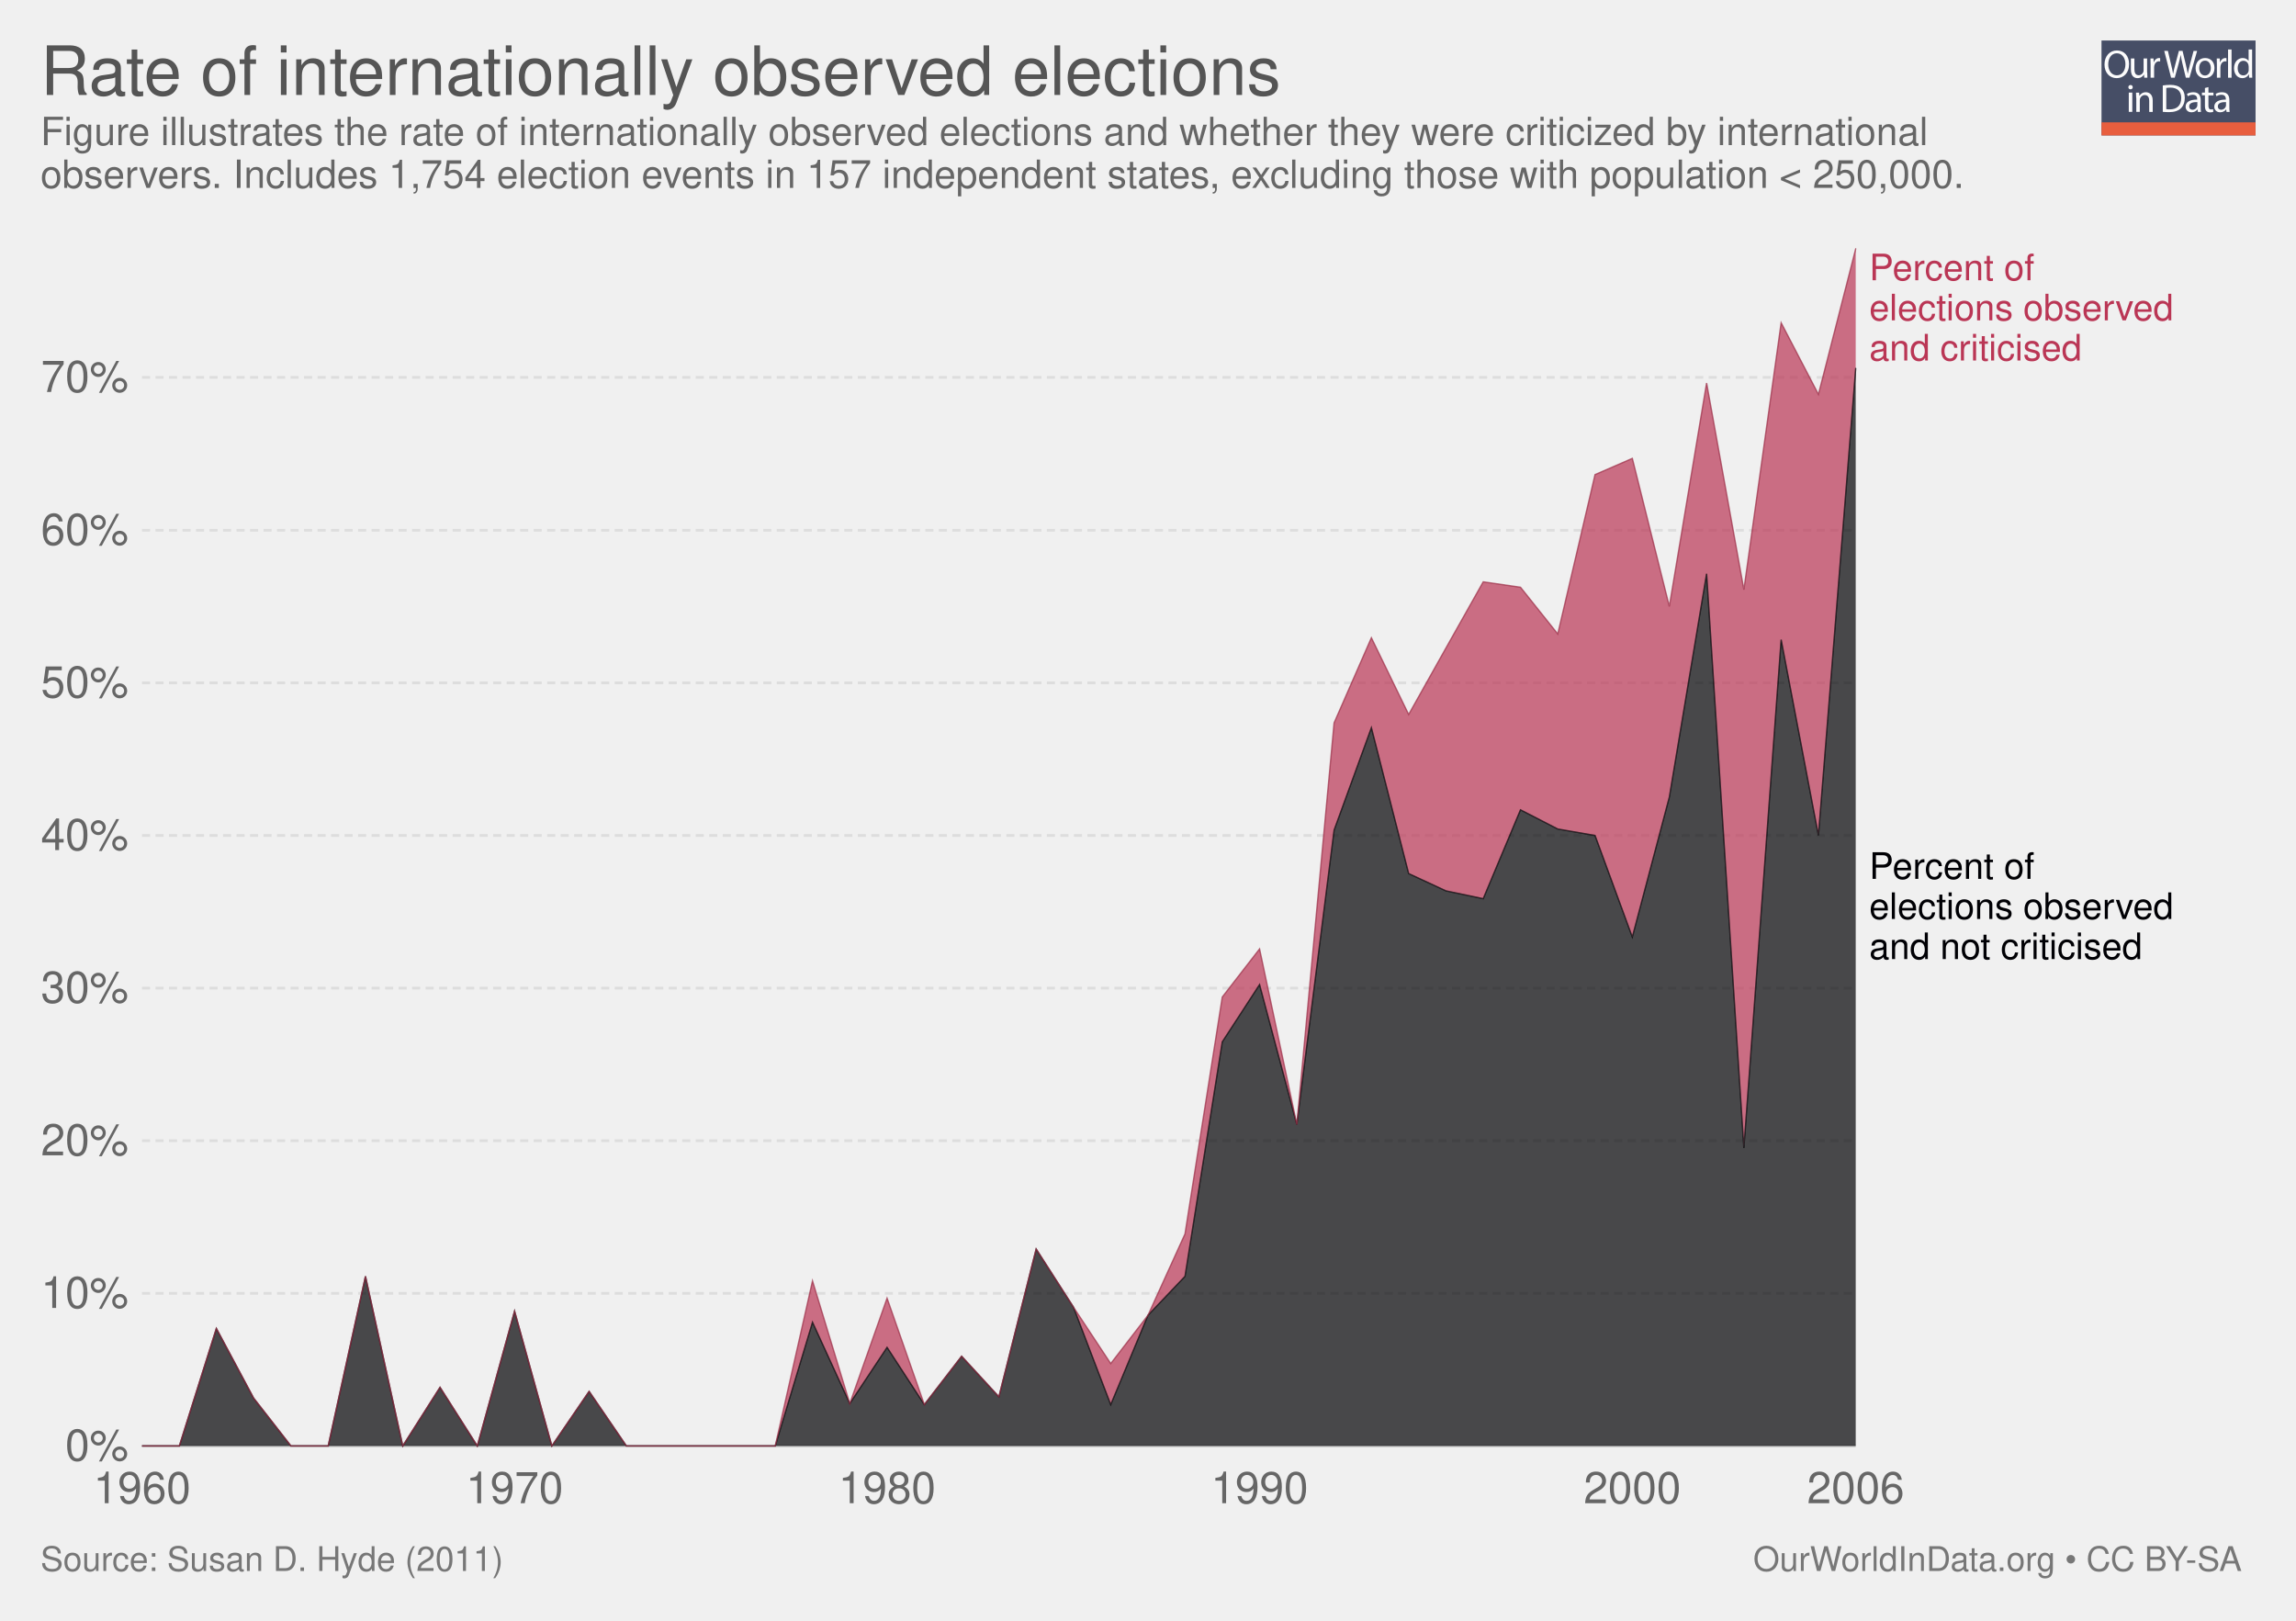
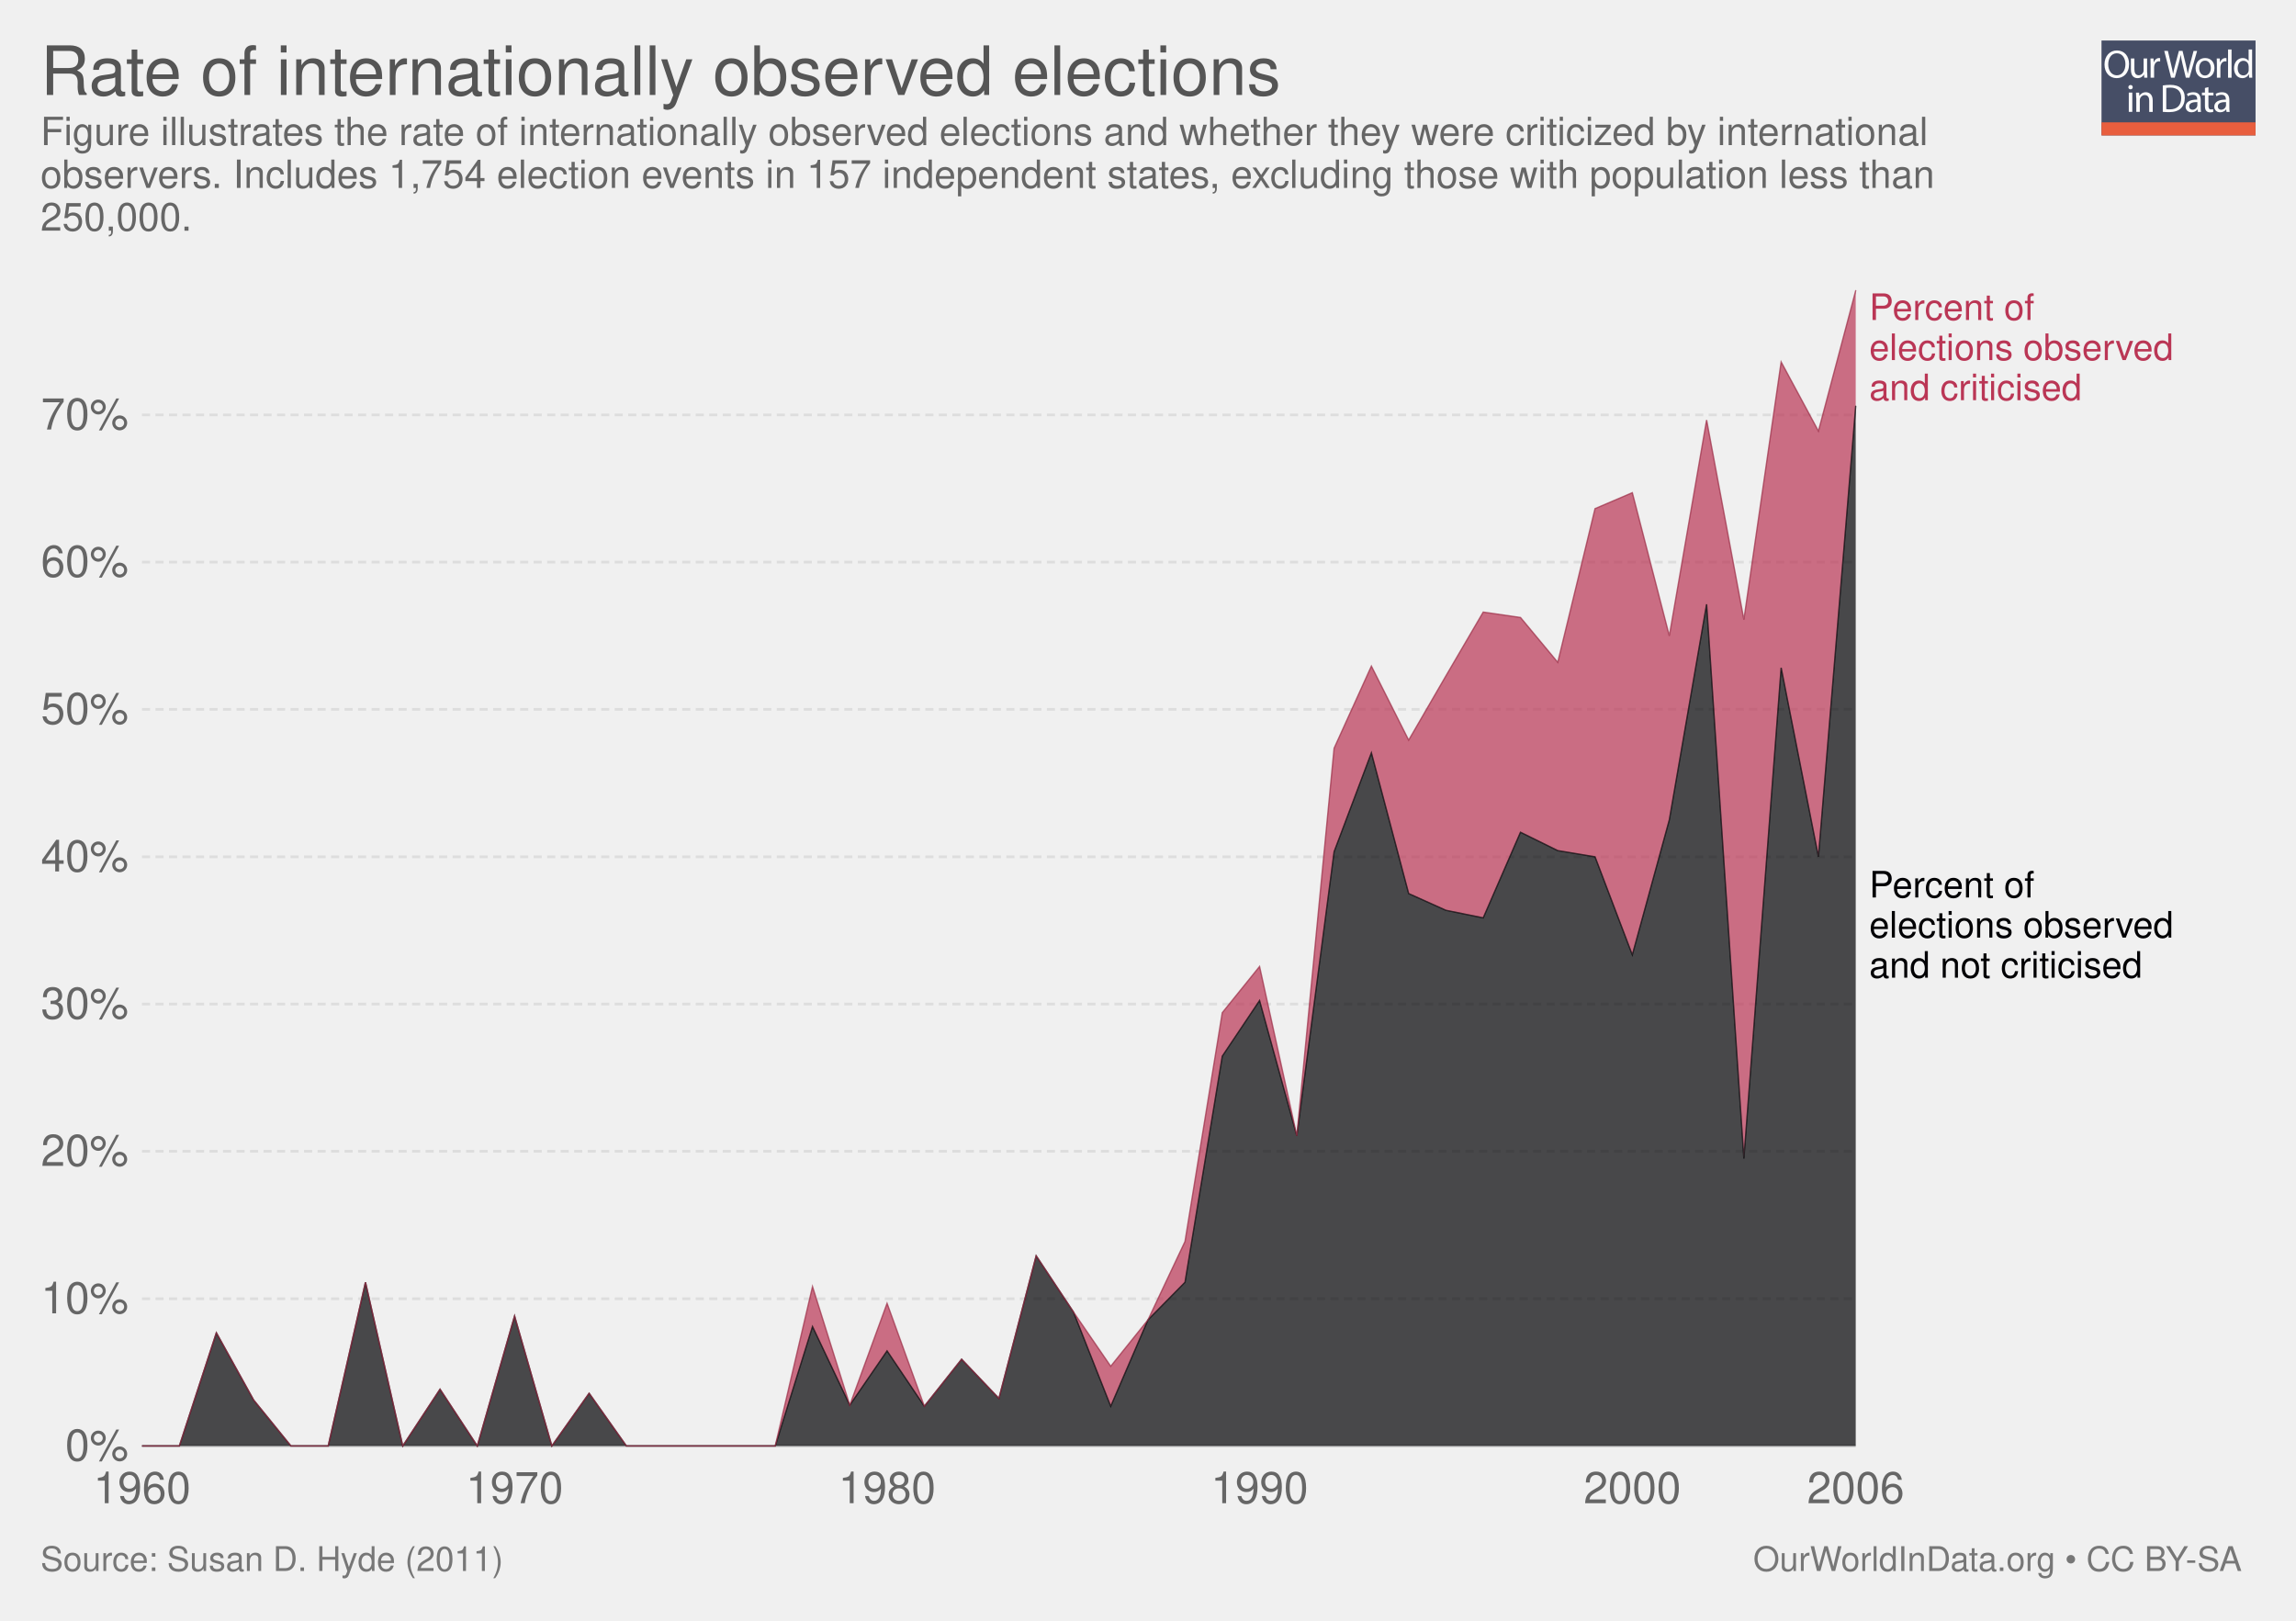
<svg xmlns="http://www.w3.org/2000/svg" xmlns:xlink="http://www.w3.org/1999/xlink" version="1.1" style="font-family: 'Helvetica Neue', Helvetica, Arial, sans-serif; font-size: 18px; background-color: white; text-rendering: optimizeLegibility; -webkit-font-smoothing: antialiased;" width="850" height="600">
  <g class="ChartTab">
    <g class="HeaderView">
      <g opacity="0.8" transform="translate(778, 15) scale(0.27)">
        <a xlink:href="https://ourworldindata.org" target="_blank">
          <g>
            <rect x="0" y="0" fill="#1B2543" width="211.2" height="130.1" />
            <rect x="0" y="112.2" fill="#E63912" width="211.2" height="17.9" />
            <g>
              <rect x="1.2" y="12.3" fill="none" width="210.2" height="99.2" />
              <path fill="#FFFFFF" d="M37.8,32.2c0,12.7-7.7,19.4-17.1,19.4c-9.7,0-16.6-7.5-16.6-18.7c0-11.7,7.3-19.3,17.1-19.3 C31.3,13.7,37.8,21.3,37.8,32.2z M9.2,32.8c0,7.9,4.3,14.9,11.8,14.9c7.5,0,11.8-6.9,11.8-15.3c0-7.3-3.8-14.9-11.8-14.9 C13.1,17.5,9.2,24.8,9.2,32.8z" />
              <path fill="#FFFFFF" d="M62.7,43.8c0,2.7,0.1,5.1,0.2,7.2h-4.3l-0.3-4.3h-0.1c-1.3,2.1-4,4.9-8.8,4.9c-4.2,0-9.1-2.3-9.1-11.6 V24.6h4.8v14.6c0,5,1.5,8.4,5.9,8.4c3.2,0,5.5-2.2,6.3-4.4c0.3-0.7,0.4-1.6,0.4-2.5V24.6h4.8V43.8z" />
              <path fill="#FFFFFF" d="M67.3,32.8c0-3.1-0.1-5.8-0.2-8.2h4.2l0.2,5.2h0.2c1.2-3.5,4.1-5.8,7.3-5.8c0.5,0,0.9,0.1,1.4,0.2v4.5 c-0.5-0.1-1-0.2-1.6-0.2c-3.4,0-5.8,2.6-6.5,6.2c-0.1,0.7-0.2,1.4-0.2,2.2V51h-4.8V32.8z" />
              <path fill="#FFFFFF" d="M95.4,51l-9.4-36.8h5l4.4,18.6c1.1,4.6,2.1,9.2,2.7,12.7h0.1c0.6-3.7,1.8-8,3-12.8l4.9-18.5h5l4.5,18.7 c1,4.4,2,8.7,2.6,12.6h0.1c0.8-4,1.8-8.1,3-12.7l4.9-18.5h4.9L120.6,51h-5L111,31.9c-1.1-4.7-1.9-8.3-2.4-12h-0.1 c-0.7,3.7-1.5,7.3-2.8,12L100.4,51H95.4z" />
              <path fill="#FFFFFF" d="M154.9,37.6c0,9.8-6.8,14-13.2,14c-7.2,0-12.7-5.2-12.7-13.6c0-8.8,5.8-14,13.1-14 C149.8,24,154.9,29.5,154.9,37.6z M133.9,37.9c0,5.8,3.3,10.1,8,10.1c4.6,0,8-4.3,8-10.3c0-4.5-2.2-10.1-7.9-10.1 C136.3,27.6,133.9,32.8,133.9,37.9z" />
              <path fill="#FFFFFF" d="M158.2,32.8c0-3.1-0.1-5.8-0.2-8.2h4.2l0.2,5.2h0.2c1.2-3.5,4.1-5.8,7.3-5.8c0.5,0,0.9,0.1,1.4,0.2v4.5 c-0.5-0.1-1-0.2-1.6-0.2c-3.4,0-5.8,2.6-6.5,6.2c-0.1,0.7-0.2,1.4-0.2,2.2V51h-4.8V32.8z" />
              <path fill="#FFFFFF" d="M173.5,12.3h4.8V51h-4.8V12.3z" />
              <path fill="#FFFFFF" d="M206.5,12.3v31.9c0,2.3,0.1,5,0.2,6.8h-4.3l-0.2-4.6H202c-1.5,2.9-4.7,5.2-9,5.2 c-6.4,0-11.3-5.4-11.3-13.4c-0.1-8.8,5.4-14.2,11.9-14.2c4,0,6.8,1.9,8,4h0.1V12.3H206.5z M201.7,35.4c0-0.6-0.1-1.4-0.2-2 c-0.7-3.1-3.3-5.6-6.9-5.6c-5,0-7.9,4.4-7.9,10.2c0,5.3,2.6,9.8,7.8,9.8c3.2,0,6.2-2.1,7.1-5.7c0.2-0.7,0.2-1.3,0.2-2.1V35.4z" />
              <path fill="#FFFFFF" d="M42.8,64c0.1,1.6-1.1,2.9-3.1,2.9c-1.7,0-2.9-1.3-2.9-2.9c0-1.7,1.3-3,3-3C41.7,61,42.8,62.3,42.8,64z M37.4,97.8V71.4h4.8v26.4H37.4z" />
              <path fill="#FFFFFF" d="M47.5,78.6c0-2.7-0.1-5-0.2-7.1h4.3l0.3,4.4h0.1c1.3-2.5,4.4-5,8.8-5c3.7,0,9.4,2.2,9.4,11.2v15.8h-4.8 V82.6c0-4.3-1.6-7.8-6.1-7.8c-3.2,0-5.6,2.2-6.5,4.9c-0.2,0.6-0.3,1.4-0.3,2.2v15.9h-4.8V78.6z" />
              <path fill="#FFFFFF" d="M84,61.6c2.9-0.4,6.3-0.8,10.1-0.8c6.8,0,11.7,1.6,14.9,4.6c3.3,3,5.2,7.3,5.2,13.2c0,6-1.9,10.9-5.3,14.3 c-3.4,3.4-9.1,5.3-16.3,5.3c-3.4,0-6.2-0.2-8.6-0.4V61.6z M88.8,94.1c1.2,0.2,3,0.3,4.8,0.3c10.2,0,15.7-5.7,15.7-15.6 c0.1-8.7-4.9-14.2-14.9-14.2c-2.5,0-4.3,0.2-5.6,0.5V94.1z" />
              <path fill="#FFFFFF" d="M132.1,97.8l-0.4-3.3h-0.2c-1.5,2.1-4.3,3.9-8.1,3.9c-5.4,0-8.1-3.8-8.1-7.6c0-6.4,5.7-9.9,15.9-9.8v-0.5 c0-2.2-0.6-6.1-6-6.1c-2.5,0-5,0.8-6.9,2l-1.1-3.2c2.2-1.4,5.4-2.3,8.7-2.3c8.1,0,10.1,5.5,10.1,10.8v9.9c0,2.3,0.1,4.5,0.4,6.3 H132.1z M131.4,84.4c-5.3-0.1-11.2,0.8-11.2,5.9c0,3.1,2.1,4.6,4.5,4.6c3.4,0,5.6-2.2,6.4-4.4c0.2-0.5,0.3-1,0.3-1.5V84.4z" />
              <path fill="#FFFFFF" d="M146.6,63.9v7.6h6.9v3.7h-6.9v14.2c0,3.3,0.9,5.1,3.6,5.1c1.3,0,2.2-0.2,2.8-0.3l0.2,3.6 c-0.9,0.4-2.4,0.7-4.3,0.7c-2.2,0-4-0.7-5.2-2c-1.4-1.4-1.9-3.8-1.9-6.9V75.1h-4.1v-3.7h4.1v-6.3L146.6,63.9z" />
              <path fill="#FFFFFF" d="M171.4,97.8l-0.4-3.3h-0.2c-1.5,2.1-4.3,3.9-8.1,3.9c-5.4,0-8.1-3.8-8.1-7.6c0-6.4,5.7-9.9,15.9-9.8v-0.5 c0-2.2-0.6-6.1-6-6.1c-2.5,0-5,0.8-6.9,2l-1.1-3.2c2.2-1.4,5.4-2.3,8.7-2.3c8.1,0,10.1,5.5,10.1,10.8v9.9c0,2.3,0.1,4.5,0.4,6.3 H171.4z M170.7,84.4c-5.3-0.1-11.2,0.8-11.2,5.9c0,3.1,2.1,4.6,4.5,4.6c3.4,0,5.6-2.2,6.4-4.4c0.2-0.5,0.3-1,0.3-1.5V84.4z" />
            </g>
          </g>
        </a>
      </g>
      <a href="https://ourworldindata.org/grapher/rate-of-internationally-observed-elections" target="_blank">
        <text font-size="25.20" x="15.0" y="35.2" fill="#555">
          <tspan x="15" y="35.16">Rate of internationally observed elections</tspan>
        </text>
      </a>
      <text font-size="14.40" x="15.0" y="53.7" fill="#666">
        <tspan x="15" y="53.72">Figure illustrates the rate of internationally observed elections and whether they were criticized by international</tspan>
-         <tspan x="15" y="69.56">observers. Includes 1,754 election events in 157 independent states, excluding those with population &lt; 250,000.</tspan>
+         <tspan x="15" y="69.56">observers. Includes 1,754 election events in 157 independent states, excluding those with population less than</tspan>
+         <tspan x="15" y="85.4">250,000.</tspan>
      </text>
    </g>
    <g class="StackedArea">
      <defs>
        <clipPath id="boundsClip-1">
-           <rect x="52.562" y="0" width="820" height="928.8" />
+           <rect x="52.562" y="0" width="820" height="897.8" />
        </clipPath>
      </defs>
      <g class="AxisBoxView">
        <g class="HorizontalAxis">
          <text x="52.6" y="556.5" fill="#666" text-anchor="middle" font-size="16.2">1960</text>
          <text x="190.5" y="556.5" fill="#666" text-anchor="middle" font-size="16.2">1970</text>
          <text x="328.4" y="556.5" fill="#666" text-anchor="middle" font-size="16.2">1980</text>
          <text x="466.3" y="556.5" fill="#666" text-anchor="middle" font-size="16.2">1990</text>
          <text x="604.3" y="556.5" fill="#666" text-anchor="middle" font-size="16.2">2000</text>
          <text x="687" y="556.5" fill="#666" text-anchor="middle" font-size="16.2">2006</text>
        </g>
        <g class="VerticalAxis">
          <text x="47.56" y="535.3" fill="#666" dominant-baseline="middle" text-anchor="end" font-size="16.2">0%</text>
-           <text x="47.56" y="478.8" fill="#666" dominant-baseline="middle" text-anchor="end" font-size="16.2">10%</text>
-           <text x="47.56" y="422.3" fill="#666" dominant-baseline="middle" text-anchor="end" font-size="16.2">20%</text>
-           <text x="47.56" y="365.8" fill="#666" dominant-baseline="middle" text-anchor="end" font-size="16.2">30%</text>
-           <text x="47.56" y="309.3" fill="#666" dominant-baseline="middle" text-anchor="end" font-size="16.2">40%</text>
-           <text x="47.56" y="252.8" fill="#666" dominant-baseline="middle" text-anchor="end" font-size="16.2">50%</text>
-           <text x="47.56" y="196.3" fill="#666" dominant-baseline="middle" text-anchor="end" font-size="16.2">60%</text>
-           <text x="47.56" y="139.7" fill="#666" dominant-baseline="middle" text-anchor="end" font-size="16.2">70%</text>
+           <text x="47.56" y="480.8" fill="#666" dominant-baseline="middle" text-anchor="end" font-size="16.2">10%</text>
+           <text x="47.56" y="426.2" fill="#666" dominant-baseline="middle" text-anchor="end" font-size="16.2">20%</text>
+           <text x="47.56" y="371.7" fill="#666" dominant-baseline="middle" text-anchor="end" font-size="16.2">30%</text>
+           <text x="47.56" y="317.2" fill="#666" dominant-baseline="middle" text-anchor="end" font-size="16.2">40%</text>
+           <text x="47.56" y="262.6" fill="#666" dominant-baseline="middle" text-anchor="end" font-size="16.2">50%</text>
+           <text x="47.56" y="208.1" fill="#666" dominant-baseline="middle" text-anchor="end" font-size="16.2">60%</text>
+           <text x="47.56" y="153.6" fill="#666" dominant-baseline="middle" text-anchor="end" font-size="16.2">70%</text>
        </g>
        <g class="AxisGridLines">
          <line x1="52.56" y1="535.3" x2="687.00" y2="535.3" stroke="#ccc" />
-           <line x1="52.56" y1="478.8" x2="687.00" y2="478.8" stroke="#ddd" stroke-dasharray="3,2" />
-           <line x1="52.56" y1="422.3" x2="687.00" y2="422.3" stroke="#ddd" stroke-dasharray="3,2" />
-           <line x1="52.56" y1="365.8" x2="687.00" y2="365.8" stroke="#ddd" stroke-dasharray="3,2" />
-           <line x1="52.56" y1="309.3" x2="687.00" y2="309.3" stroke="#ddd" stroke-dasharray="3,2" />
-           <line x1="52.56" y1="252.8" x2="687.00" y2="252.8" stroke="#ddd" stroke-dasharray="3,2" />
-           <line x1="52.56" y1="196.3" x2="687.00" y2="196.3" stroke="#ddd" stroke-dasharray="3,2" />
-           <line x1="52.56" y1="139.7" x2="687.00" y2="139.7" stroke="#ddd" stroke-dasharray="3,2" />
+           <line x1="52.56" y1="480.8" x2="687.00" y2="480.8" stroke="#ddd" stroke-dasharray="3,2" />
+           <line x1="52.56" y1="426.2" x2="687.00" y2="426.2" stroke="#ddd" stroke-dasharray="3,2" />
+           <line x1="52.56" y1="371.7" x2="687.00" y2="371.7" stroke="#ddd" stroke-dasharray="3,2" />
+           <line x1="52.56" y1="317.2" x2="687.00" y2="317.2" stroke="#ddd" stroke-dasharray="3,2" />
+           <line x1="52.56" y1="262.6" x2="687.00" y2="262.6" stroke="#ddd" stroke-dasharray="3,2" />
+           <line x1="52.56" y1="208.1" x2="687.00" y2="208.1" stroke="#ddd" stroke-dasharray="3,2" />
+           <line x1="52.56" y1="153.6" x2="687.00" y2="153.6" stroke="#ddd" stroke-dasharray="3,2" />
        </g>
      </g>
      <g clip-path="url(#boundsClip-1)">
        <g class="HeightedLegend clickable">
          <g class="legendMark">
-             <rect x="687.005" y="92.95" width="147.995" height="42.7" fill="#fff" opacity="0" />
-             <text font-size="13.50" x="692.0" y="103.7" fill="rgb(186, 54, 85)">
-               <tspan x="692.005" y="103.75">Percent of</tspan>
-               <tspan x="692.005" y="118.6">elections observed</tspan>
-               <tspan x="692.005" y="133.45">and criticised</tspan>
+             <rect x="687.005" y="107.65" width="147.995" height="42.7" fill="#fff" opacity="0" />
+             <text font-size="13.50" x="692.0" y="118.5" fill="rgb(186, 54, 85)">
+               <tspan x="692.005" y="118.45">Percent of</tspan>
+               <tspan x="692.005" y="133.3">elections observed</tspan>
+               <tspan x="692.005" y="148.15">and criticised</tspan>
            </text>
          </g>
          <g class="legendMark">
-             <rect x="687.005" y="314.55" width="147.995" height="42.7" fill="#fff" opacity="0" />
-             <text font-size="13.50" x="692.0" y="325.3" fill="rgb(0, 0, 4)">
-               <tspan x="692.005" y="325.35">Percent of</tspan>
-               <tspan x="692.005" y="340.2">elections observed</tspan>
-               <tspan x="692.005" y="355.05">and not criticised</tspan>
+             <rect x="687.005" y="321.45" width="147.995" height="42.7" fill="#fff" opacity="0" />
+             <text font-size="13.50" x="692.0" y="332.3" fill="rgb(0, 0, 4)">
+               <tspan x="692.005" y="332.25">Percent of</tspan>
+               <tspan x="692.005" y="347.1">elections observed</tspan>
+               <tspan x="692.005" y="361.95">and not criticised</tspan>
            </text>
          </g>
        </g>
        <g class="Areas">
-           <rect x="52.562" y="92.1" width="634.443" height="443.2" opacity="0" fill="rgba(255,255,255,0)" />
-           <path stroke-linecap="round" d="M52.6 535.3L66.4 535.3L80.1 491.8L93.9 517.6L107.7 535.3L121.5 535.3L135.3 472.5L149.1 535.3L162.9 513.6L176.7 535.3L190.5 485.4L204.3 535.3L218.1 515.1L231.9 535.3L245.7 535.3L259.4 535.3L273.2 535.3L287 535.3L300.8 489.5L314.6 519.6L328.4 498.8L342.2 520L356 502.1L369.8 517.1L383.6 462.4L397.4 483.9L411.2 520L425 486.9L438.7 472.5L452.5 385.7L466.3 364.5L480.1 416.3L493.9 307.3L507.7 269.4L521.5 323.4L535.3 329.8L549.1 332.7L562.9 299.8L576.7 306.9L590.5 309.3L604.3 346.9L618 295.1L631.8 212.4L645.6 425L659.4 236.8L673.2 309.3L687 136.4L687.005 535.3L52.562 535.3" fill="rgb(0, 0, 4)" fill-opacity="0.7" class="World_1-area" />
-           <path stroke-linecap="round" d="M52.6 535.3L66.4 535.3L80.1 491.8L93.9 517.6L107.7 535.3L121.5 535.3L135.3 472.5L149.1 535.3L162.9 513.6L176.7 535.3L190.5 485.4L204.3 535.3L218.1 515.1L231.9 535.3L245.7 535.3L259.4 535.3L273.2 535.3L287 535.3L300.8 474.2L314.6 519.6L328.4 480.6L342.2 520L356 502.1L369.8 517.1L383.6 462.4L397.4 483.9L411.2 504.8L425 486.9L438.7 456.8L452.5 369.1L466.3 351.3L480.1 416.3L493.9 267.6L507.7 236.1L521.5 264.5L535.3 239.9L549.1 215.4L562.9 217.4L576.7 234.7L590.5 175.7L604.3 169.7L618 224.5L631.8 141.8L645.6 218.3L659.4 119.5L673.2 146L687 92.1L687 136.4L673.2 309.3L659.4 236.8L645.6 425L631.8 212.4L618 295.1L604.3 346.9L590.5 309.3L576.7 306.9L562.9 299.8L549.1 332.7L535.3 329.8L521.5 323.4L507.7 269.4L493.9 307.3L480.1 416.3L466.3 364.5L452.5 385.7L438.7 472.5L425 486.9L411.2 520L397.4 483.9L383.6 462.4L369.8 517.1L356 502.1L342.2 520L328.4 498.8L314.6 519.6L300.8 489.5L287 535.3L273.2 535.3L259.4 535.3L245.7 535.3L231.9 535.3L218.1 515.1L204.3 535.3L190.5 485.4L176.7 535.3L162.9 513.6L149.1 535.3L135.3 472.5L121.5 535.3L107.7 535.3L93.9 517.6L80.1 491.8L66.4 535.3L52.6 535.3" fill="rgb(186, 54, 85)" fill-opacity="0.7" class="World_0-area" />
-           <path stroke-linecap="round" d="M52.6 535.3L66.4 535.3L80.1 491.8L93.9 517.6L107.7 535.3L121.5 535.3L135.3 472.5L149.1 535.3L162.9 513.6L176.7 535.3L190.5 485.4L204.3 535.3L218.1 515.1L231.9 535.3L245.7 535.3L259.4 535.3L273.2 535.3L287 535.3L300.8 489.5L314.6 519.6L328.4 498.8L342.2 520L356 502.1L369.8 517.1L383.6 462.4L397.4 483.9L411.2 520L425 486.9L438.7 472.5L452.5 385.7L466.3 364.5L480.1 416.3L493.9 307.3L507.7 269.4L521.5 323.4L535.3 329.8L549.1 332.7L562.9 299.8L576.7 306.9L590.5 309.3L604.3 346.9L618 295.1L631.8 212.4L645.6 425L659.4 236.8L673.2 309.3L687 136.4" stroke="rgb(0, 0, 3)" stroke-opacity="0.7" stroke-width="0.5" fill="none" class="World_1-border" />
-           <path stroke-linecap="round" d="M52.6 535.3L66.4 535.3L80.1 491.8L93.9 517.6L107.7 535.3L121.5 535.3L135.3 472.5L149.1 535.3L162.9 513.6L176.7 535.3L190.5 485.4L204.3 535.3L218.1 515.1L231.9 535.3L245.7 535.3L259.4 535.3L273.2 535.3L287 535.3L300.8 474.2L314.6 519.6L328.4 480.6L342.2 520L356 502.1L369.8 517.1L383.6 462.4L397.4 483.9L411.2 504.8L425 486.9L438.7 456.8L452.5 369.1L466.3 351.3L480.1 416.3L493.9 267.6L507.7 236.1L521.5 264.5L535.3 239.9L549.1 215.4L562.9 217.4L576.7 234.7L590.5 175.7L604.3 169.7L618 224.5L631.8 141.8L645.6 218.3L659.4 119.5L673.2 146L687 92.1" stroke="rgb(156, 45, 71)" stroke-opacity="0.7" stroke-width="0.5" fill="none" class="World_0-border" />
+           <rect x="52.562" y="107.6" width="634.443" height="427.7" opacity="0" fill="rgba(255,255,255,0)" />
+           <path stroke-linecap="round" d="M52.6 535.3L66.4 535.3L80.1 493.4L93.9 518.3L107.7 535.3L121.5 535.3L135.3 474.7L149.1 535.3L162.9 514.3L176.7 535.3L190.5 487.2L204.3 535.3L218.1 515.8L231.9 535.3L245.7 535.3L259.4 535.3L273.2 535.3L287 535.3L300.8 491.1L314.6 520.2L328.4 500.1L342.2 520.6L356 503.2L369.8 517.7L383.6 464.9L397.4 485.7L411.2 520.6L425 488.6L438.7 474.7L452.5 391L466.3 370.4L480.1 420.5L493.9 315.3L507.7 278.7L521.5 330.8L535.3 337L549.1 339.8L562.9 308.1L576.7 314.9L590.5 317.2L604.3 353.5L618 303.5L631.8 223.7L645.6 428.9L659.4 247.2L673.2 317.2L687 150.4L687.005 535.3L52.562 535.3" fill="rgb(0, 0, 4)" fill-opacity="0.7" class="World_1-area" />
+           <path stroke-linecap="round" d="M52.6 535.3L66.4 535.3L80.1 493.4L93.9 518.3L107.7 535.3L121.5 535.3L135.3 474.7L149.1 535.3L162.9 514.3L176.7 535.3L190.5 487.2L204.3 535.3L218.1 515.8L231.9 535.3L245.7 535.3L259.4 535.3L273.2 535.3L287 535.3L300.8 476.3L314.6 520.2L328.4 482.5L342.2 520.6L356 503.2L369.8 517.7L383.6 464.9L397.4 485.7L411.2 505.8L425 488.6L438.7 459.6L452.5 374.9L466.3 357.8L480.1 420.5L493.9 277L507.7 246.6L521.5 274L535.3 250.2L549.1 226.6L562.9 228.6L576.7 245.2L590.5 188.3L604.3 182.4L618 235.4L631.8 155.5L645.6 229.4L659.4 134L673.2 159.6L687 107.6L687 150.4L673.2 317.2L659.4 247.2L645.6 428.9L631.8 223.7L618 303.5L604.3 353.5L590.5 317.2L576.7 314.9L562.9 308.1L549.1 339.8L535.3 337L521.5 330.8L507.7 278.7L493.9 315.3L480.1 420.5L466.3 370.4L452.5 391L438.7 474.7L425 488.6L411.2 520.6L397.4 485.7L383.6 464.9L369.8 517.7L356 503.2L342.2 520.6L328.4 500.1L314.6 520.2L300.8 491.1L287 535.3L273.2 535.3L259.4 535.3L245.7 535.3L231.9 535.3L218.1 515.8L204.3 535.3L190.5 487.2L176.7 535.3L162.9 514.3L149.1 535.3L135.3 474.7L121.5 535.3L107.7 535.3L93.9 518.3L80.1 493.4L66.4 535.3L52.6 535.3" fill="rgb(186, 54, 85)" fill-opacity="0.7" class="World_0-area" />
+           <path stroke-linecap="round" d="M52.6 535.3L66.4 535.3L80.1 493.4L93.9 518.3L107.7 535.3L121.5 535.3L135.3 474.7L149.1 535.3L162.9 514.3L176.7 535.3L190.5 487.2L204.3 535.3L218.1 515.8L231.9 535.3L245.7 535.3L259.4 535.3L273.2 535.3L287 535.3L300.8 491.1L314.6 520.2L328.4 500.1L342.2 520.6L356 503.2L369.8 517.7L383.6 464.9L397.4 485.7L411.2 520.6L425 488.6L438.7 474.7L452.5 391L466.3 370.4L480.1 420.5L493.9 315.3L507.7 278.7L521.5 330.8L535.3 337L549.1 339.8L562.9 308.1L576.7 314.9L590.5 317.2L604.3 353.5L618 303.5L631.8 223.7L645.6 428.9L659.4 247.2L673.2 317.2L687 150.4" stroke="rgb(0, 0, 3)" stroke-opacity="0.7" stroke-width="0.5" fill="none" class="World_1-border" />
+           <path stroke-linecap="round" d="M52.6 535.3L66.4 535.3L80.1 493.4L93.9 518.3L107.7 535.3L121.5 535.3L135.3 474.7L149.1 535.3L162.9 514.3L176.7 535.3L190.5 487.2L204.3 535.3L218.1 515.8L231.9 535.3L245.7 535.3L259.4 535.3L273.2 535.3L287 535.3L300.8 476.3L314.6 520.2L328.4 482.5L342.2 520.6L356 503.2L369.8 517.7L383.6 464.9L397.4 485.7L411.2 505.8L425 488.6L438.7 459.6L452.5 374.9L466.3 357.8L480.1 420.5L493.9 277L507.7 246.6L521.5 274L535.3 250.2L549.1 226.6L562.9 228.6L576.7 245.2L590.5 188.3L604.3 182.4L618 235.4L631.8 155.5L645.6 229.4L659.4 134L673.2 159.6L687 107.6" stroke="rgb(156, 45, 71)" stroke-opacity="0.7" stroke-width="0.5" fill="none" class="World_0-border" />
        </g>
      </g>
    </g>
    <g style="fill: #777;" class="SourcesFooter">
      <g style="fill: #777;" class="clickable">
        <text font-size="12.60" x="15.0" y="581.6">
          <tspan x="15" y="581.58">Source: Susan D. Hyde (2011)</tspan>
        </text>
      </g>
      <text font-size="12.60" x="649.0" y="581.6">
        <tspan x="649.024" y="581.58">
          <a target="_blank" style="fill: #777;" href="https://ourworldindata.org">OurWorldInData.org</a> • <a style="fill: #777;" href="http://creativecommons.org/licenses/by-sa/4.0/deed.en_US" target="_blank">CC BY-SA</a>
        </tspan>
      </text>
    </g>
  </g>
</svg>
